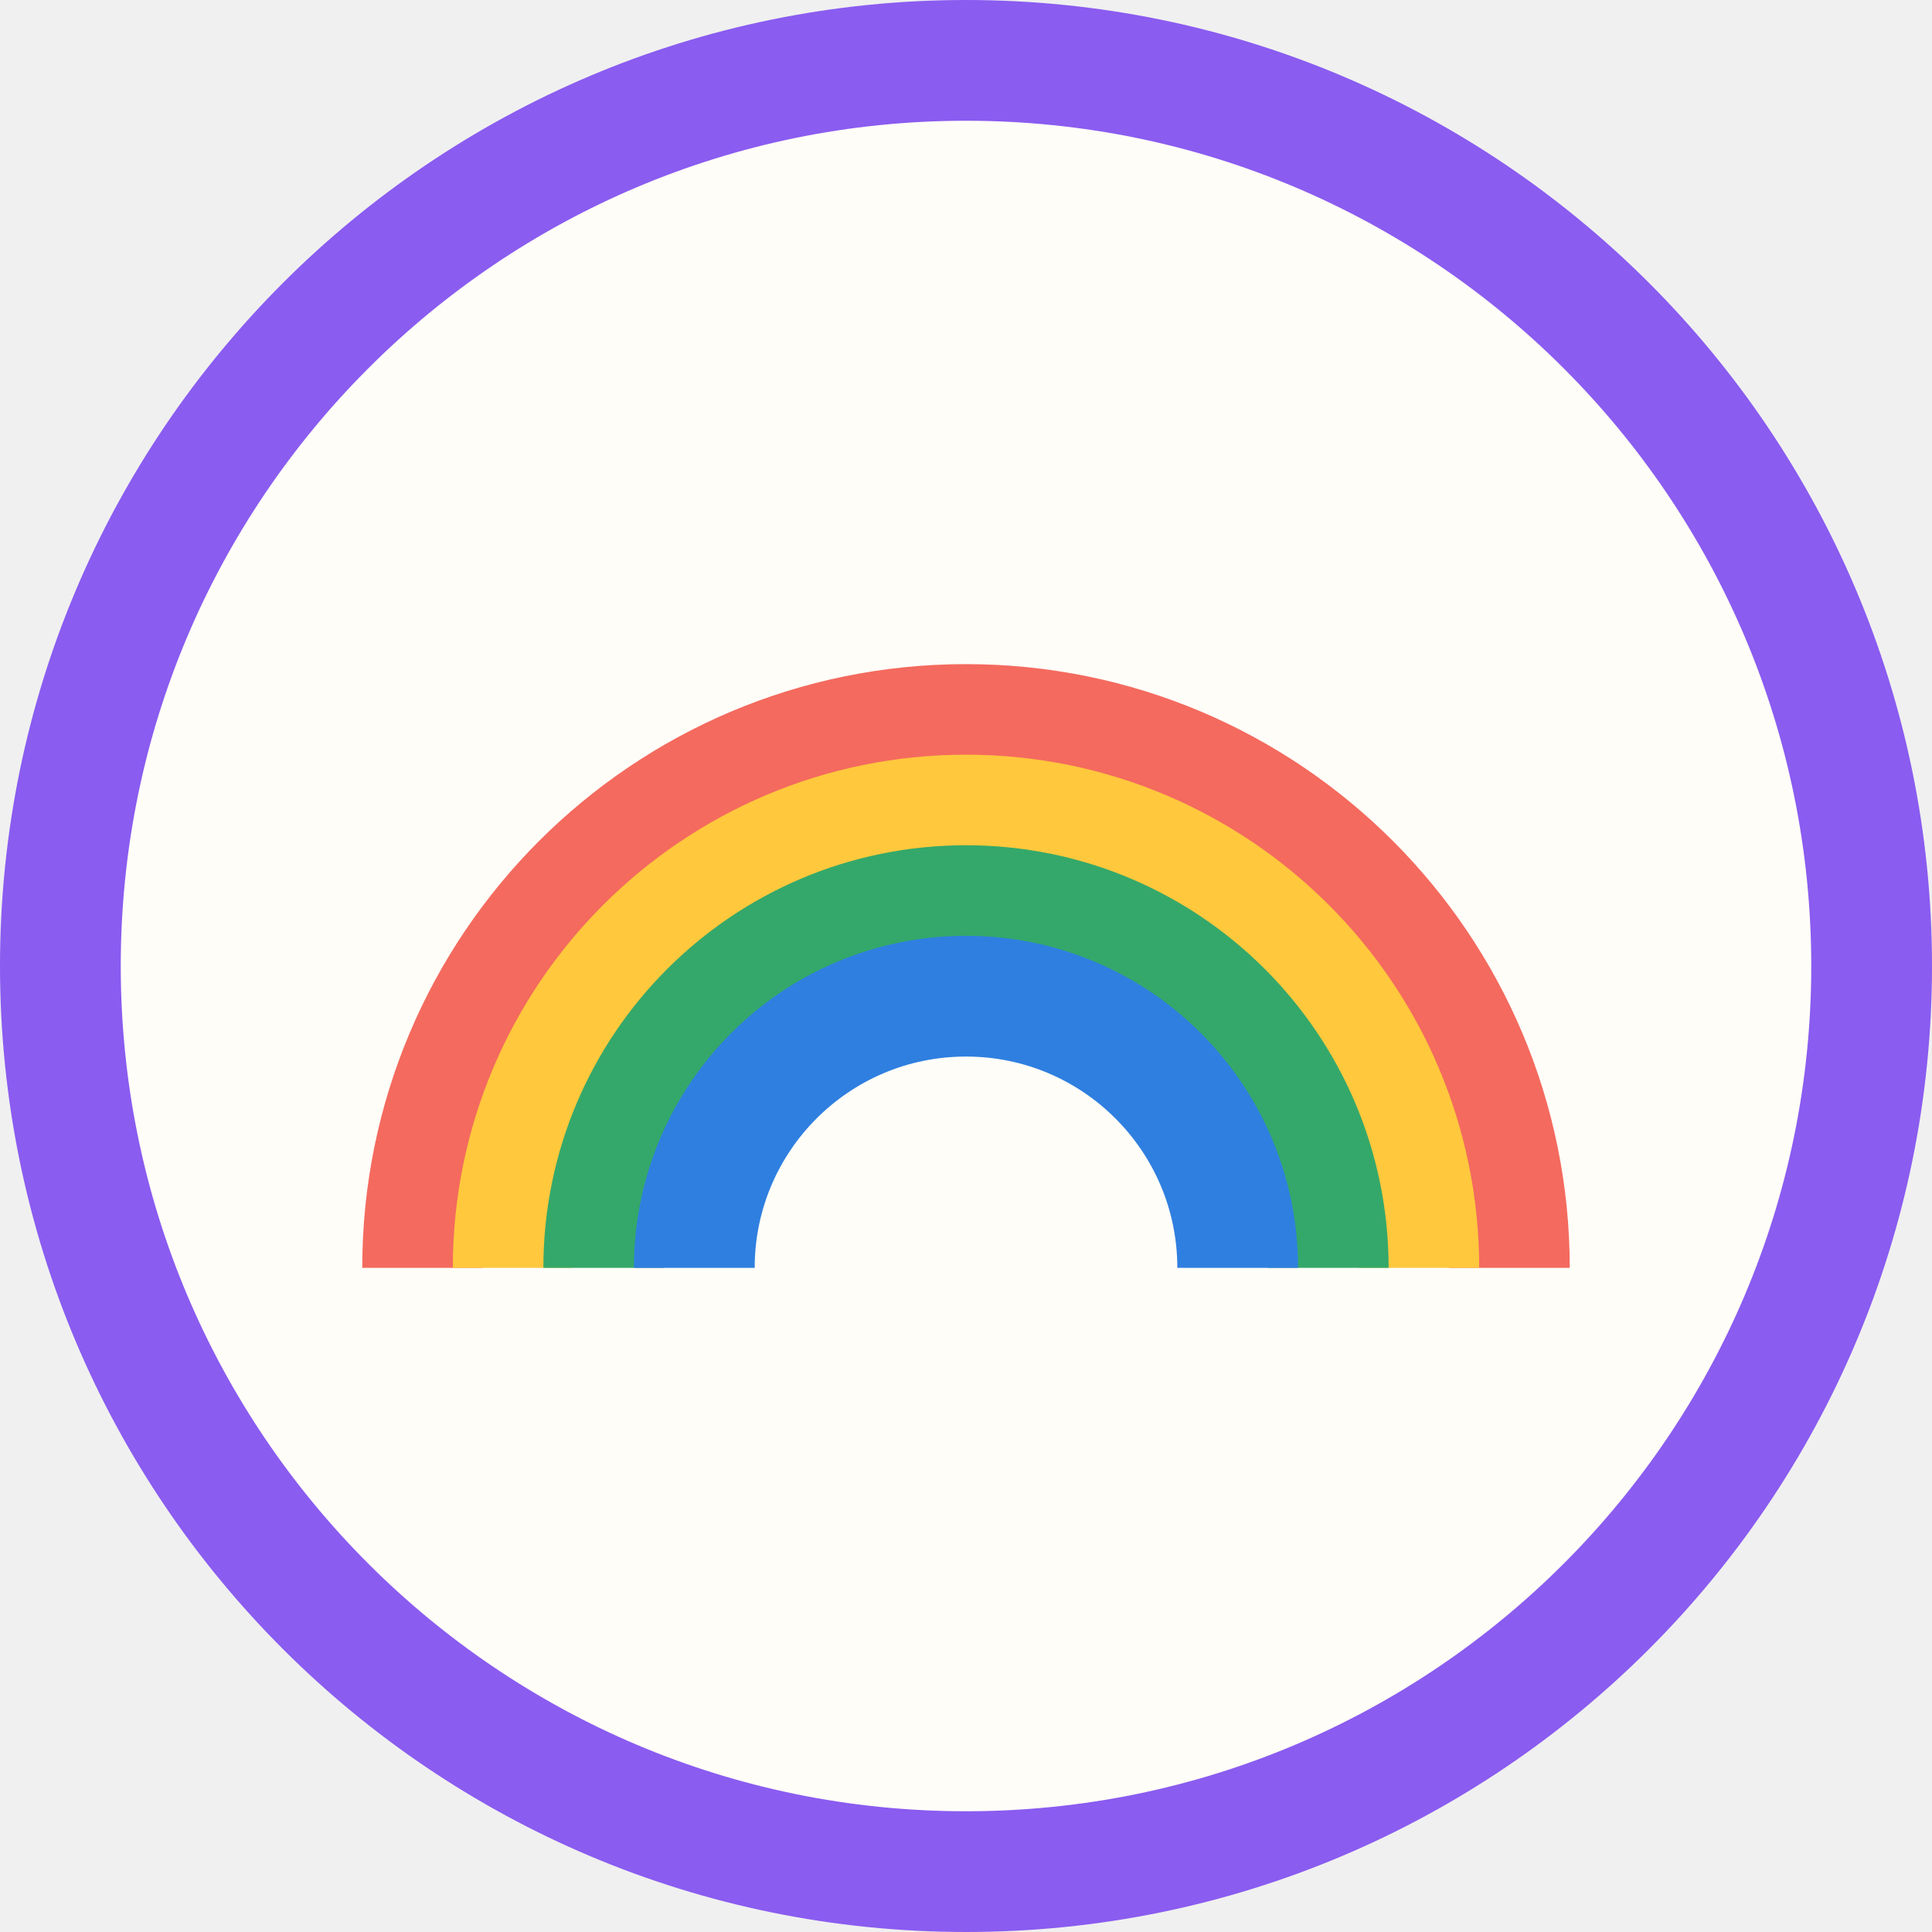
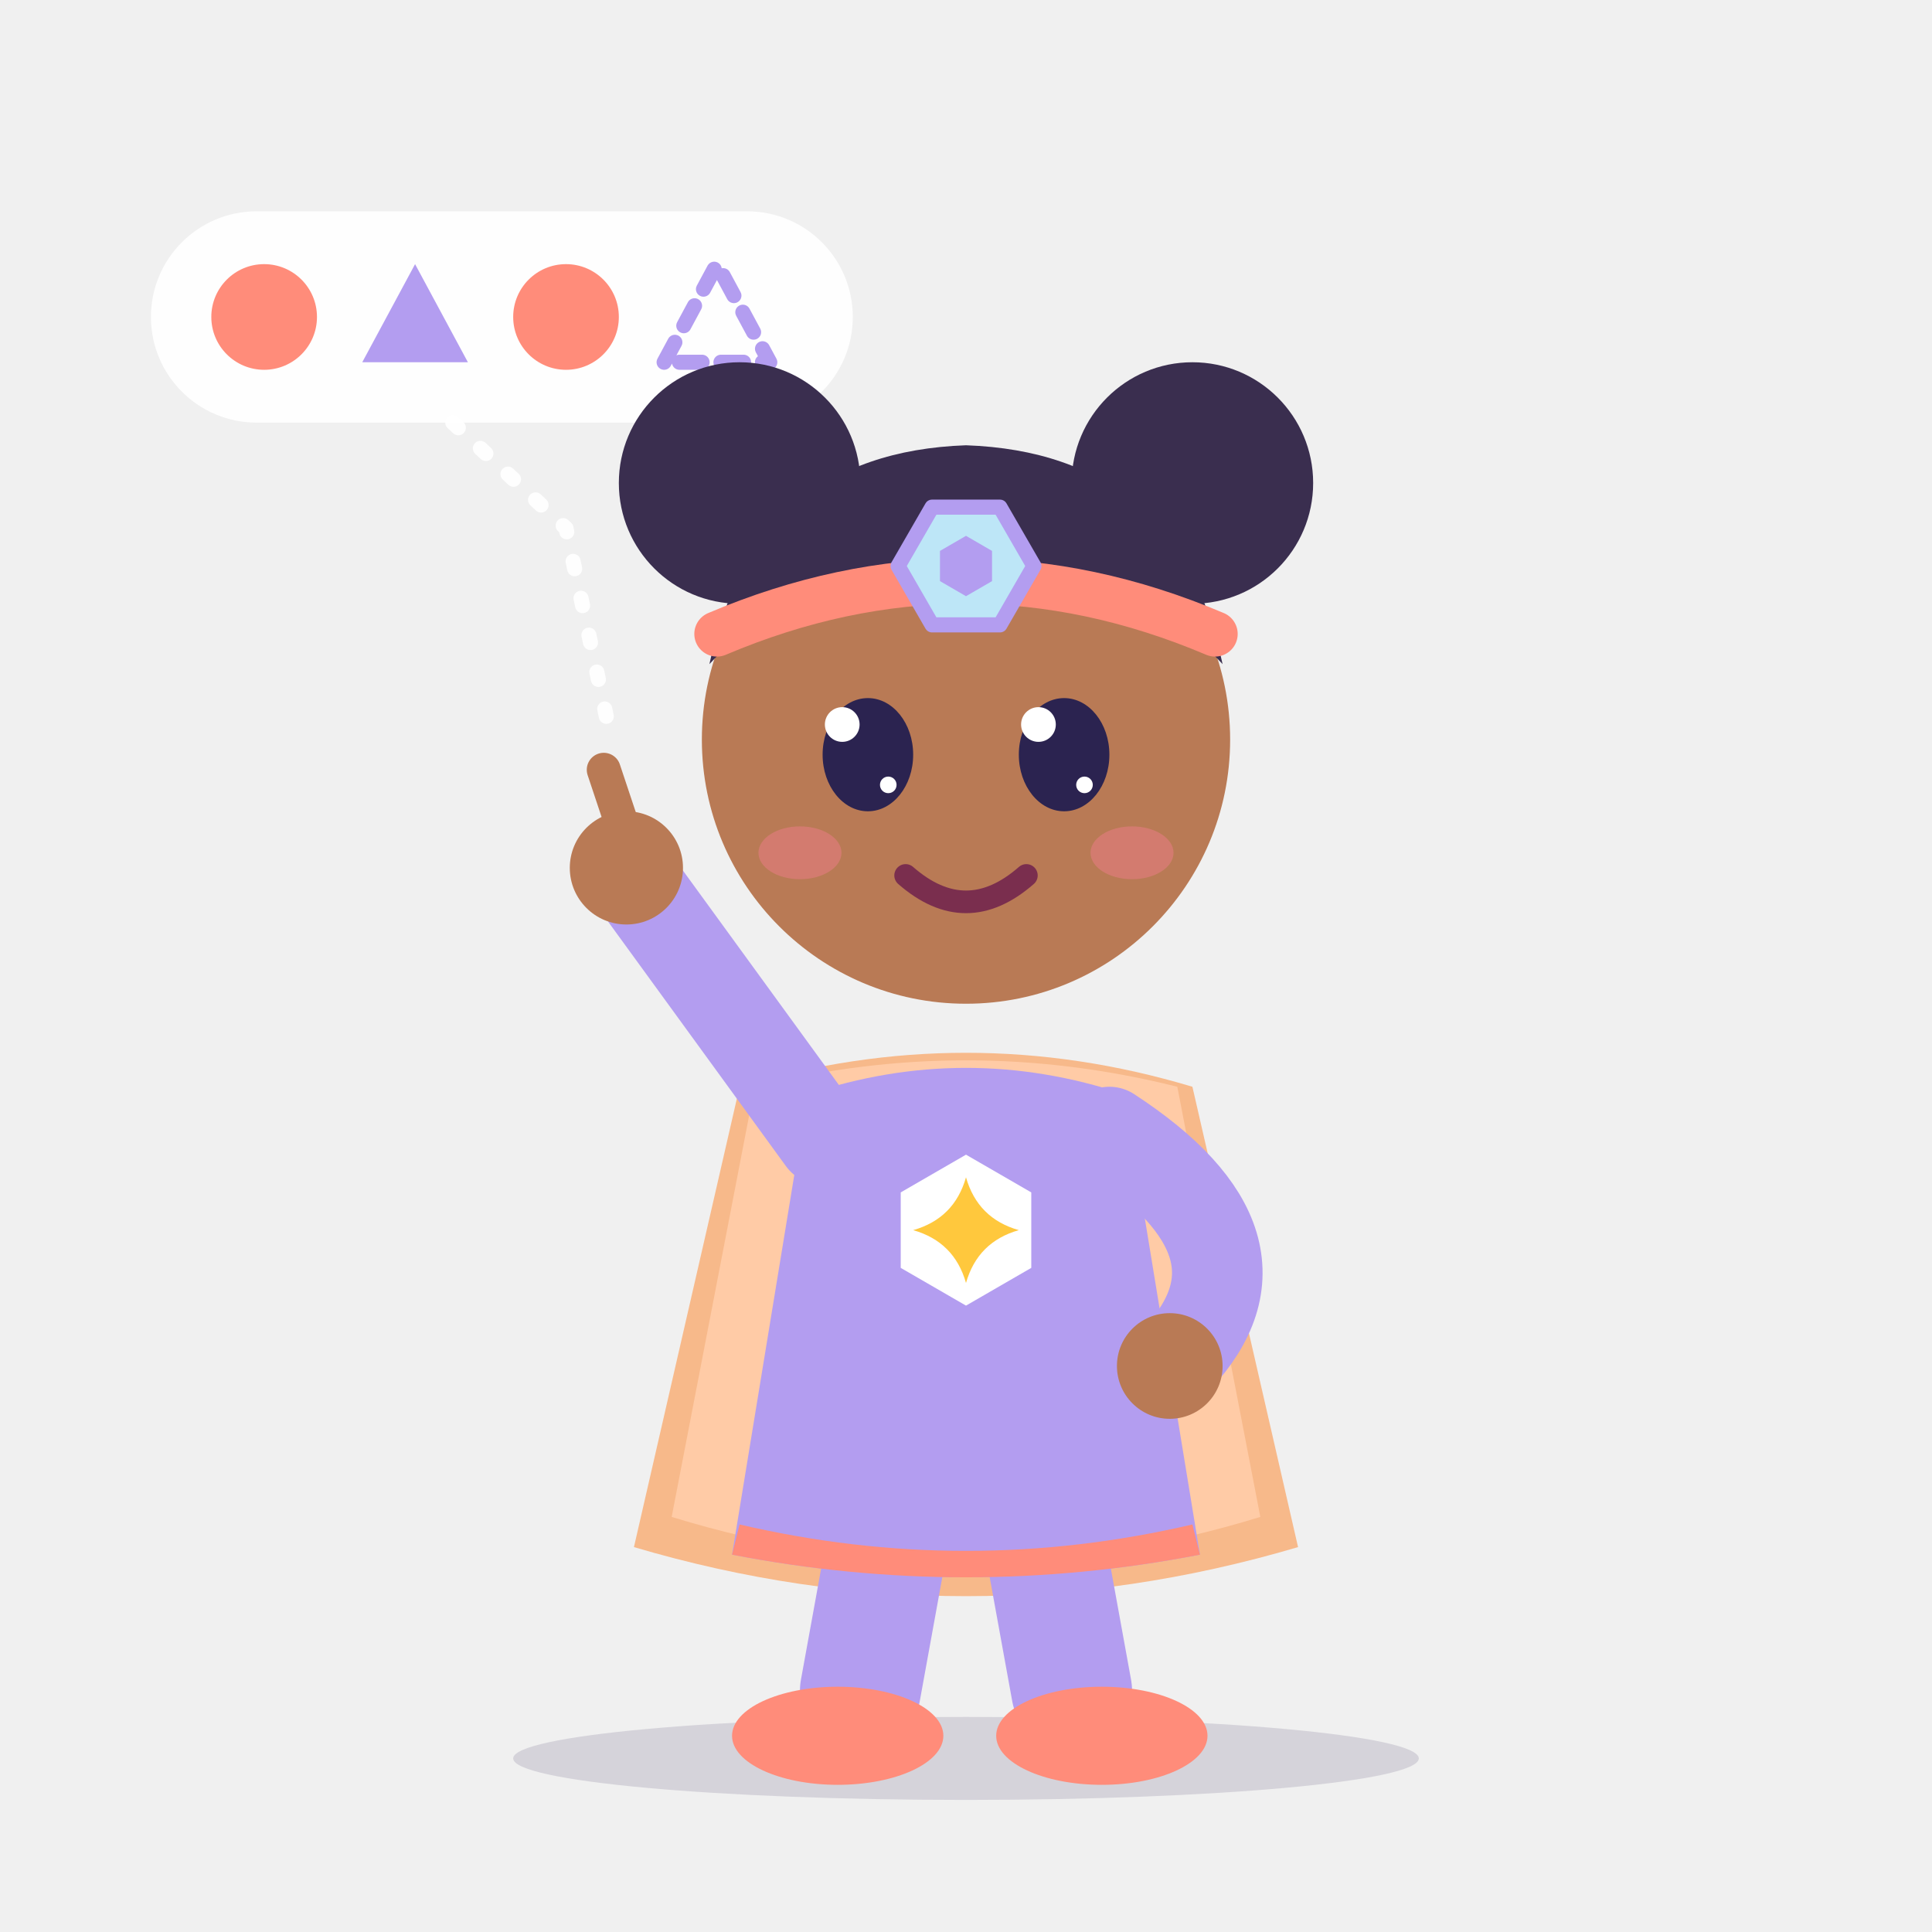
- <svg xmlns="http://www.w3.org/2000/svg" viewBox="0 0 64 64">
-   <circle cx="32" cy="32" r="30" fill="#FFFDF8" stroke="#8A5CF0" stroke-width="4" />
-   <path d="M14 42 A18 18 0 0 1 50 42" fill="none" stroke="#F46A5E" stroke-width="4" />
-   <path d="M17 42 A15 15 0 0 1 47 42" fill="none" stroke="#FFC83D" stroke-width="4" />
-   <path d="M20 42 A12 12 0 0 1 44 42" fill="none" stroke="#34A86A" stroke-width="4" />
-   <path d="M23 42 A9 9 0 0 1 41 42" fill="none" stroke="#2F7FE0" stroke-width="4" />
+ <svg xmlns="http://www.w3.org/2000/svg" viewBox="0 0 512 512" role="img" aria-label="נוֹגָה רוֹאַת הַדְּפוּסִים">
+   <ellipse cx="256" cy="466" rx="120" ry="11" fill="rgba(43,35,80,0.14)" />
+   <path d="M196 288 Q256 270 316 288 L344 410 Q256 436 168 410 Z" fill="#F7B98A" />
+   <path d="M200 288 Q256 274 312 288 L334 402 Q256 426 178 402 Z" fill="#FFCBA6" />
+   <path d="M236 404 L228 448" stroke="#B39DF0" stroke-width="32" stroke-linecap="round" fill="none" />
+   <path d="M276 404 L284 448" stroke="#B39DF0" stroke-width="32" stroke-linecap="round" fill="none" />
+   <ellipse cx="222" cy="460" rx="28" ry="13" fill="#FF8C7A" />
+   <ellipse cx="292" cy="460" rx="28" ry="13" fill="#FF8C7A" />
+   <path d="M214 290 Q256 276 298 290 L318 412 Q256 424 194 412 Z" fill="#B39DF0" />
+   <path d="M196 404 Q256 418 316 404 L318 412 Q256 424 194 412 Z" fill="#FF8C7A" />
+   <polygon points="273.3,336 256,346 238.7,336 238.7,316 256,306 273.3,316" fill="#FFFFFF" />
+   <path d="M256 312 Q259.1 322.9 270 326 Q259.1 329.1 256 340 Q252.9 329.1 242 326 Q252.9 322.9 256 312 Z" fill="#FFC83D" />
+   <path d="M218 302 L170 236" stroke="#B39DF0" stroke-width="24" stroke-linecap="round" fill="none" />
+   <circle cx="166" cy="230" r="15" fill="#B97A55" />
+   <path d="M166 222 L160 204" stroke="#B97A55" stroke-width="9" stroke-linecap="round" fill="none" />
+   <path d="M294 300 Q340 330 312 360" fill="none" stroke="#B39DF0" stroke-width="24" stroke-linecap="round" stroke-linejoin="round" />
+   <circle cx="310" cy="362" r="14" fill="#B97A55" />
+   <rect x="40" y="56" width="186" height="56" rx="28" fill="#FFFFFF" opacity="0.92" />
+   <circle cx="70" cy="84" r="14" fill="#FF8C7A" />
+   <path d="M96 96 L110 70 L124 96 Z" fill="#B39DF0" />
+   <circle cx="150" cy="84" r="14" fill="#FF8C7A" />
+   <path d="M176 96 L190 70 L204 96 Z" fill="none" stroke="#B39DF0" stroke-width="4" stroke-linecap="round" stroke-linejoin="round" stroke-dasharray="6 5" />
+   <path d="M120 112 L150 140 L162 196" fill="none" stroke="#FFFFFF" stroke-width="4" stroke-linecap="round" stroke-linejoin="round" opacity="0.9" stroke-dasharray="2 8" />
+   <circle cx="196" cy="128" r="32" fill="#3A2E4F" />
+   <circle cx="316" cy="128" r="32" fill="#3A2E4F" />
+   <circle cx="256" cy="196" r="70" fill="#B97A55" />
+   <ellipse cx="230" cy="200" rx="12" ry="15" fill="#2B2350" />
+   <circle cx="223.2" cy="192" r="4.6" fill="#FFFFFF" />
+   <circle cx="235.4" cy="208" r="2.2" fill="#FFFFFF" />
+   <ellipse cx="282" cy="200" rx="12" ry="15" fill="#2B2350" />
+   <circle cx="275.2" cy="192" r="4.6" fill="#FFFFFF" />
+   <circle cx="287.4" cy="208" r="2.2" fill="#FFFFFF" />
+   <ellipse cx="212" cy="226" rx="11" ry="7" fill="#F27D8E" opacity="0.45" />
+   <ellipse cx="300" cy="226" rx="11" ry="7" fill="#F27D8E" opacity="0.45" />
+   <path d="M188 176 Q200 120 256 118 Q312 120 324 176 Q300 150 256 148 Q212 150 188 176 Z" fill="#3A2E4F" />
+   <path d="M190 168 Q256 140 322 168" fill="none" stroke="#FF8C7A" stroke-width="12" stroke-linecap="round" stroke-linejoin="round" />
+   <polygon points="274,150 265,165.6 247,165.6 238,150 247,134.4 265,134.4" fill="#BDE6F7" stroke="#B39DF0" stroke-width="4" stroke-linejoin="round" />
+   <polygon points="262.9,154 256,158 249.1,154 249.1,146 256,142 262.9,146" fill="#B39DF0" />
+   <path d="M240 232 Q256 246 272 232" fill="none" stroke="#7A2E4E" stroke-width="6" stroke-linecap="round" stroke-linejoin="round" />
</svg>
